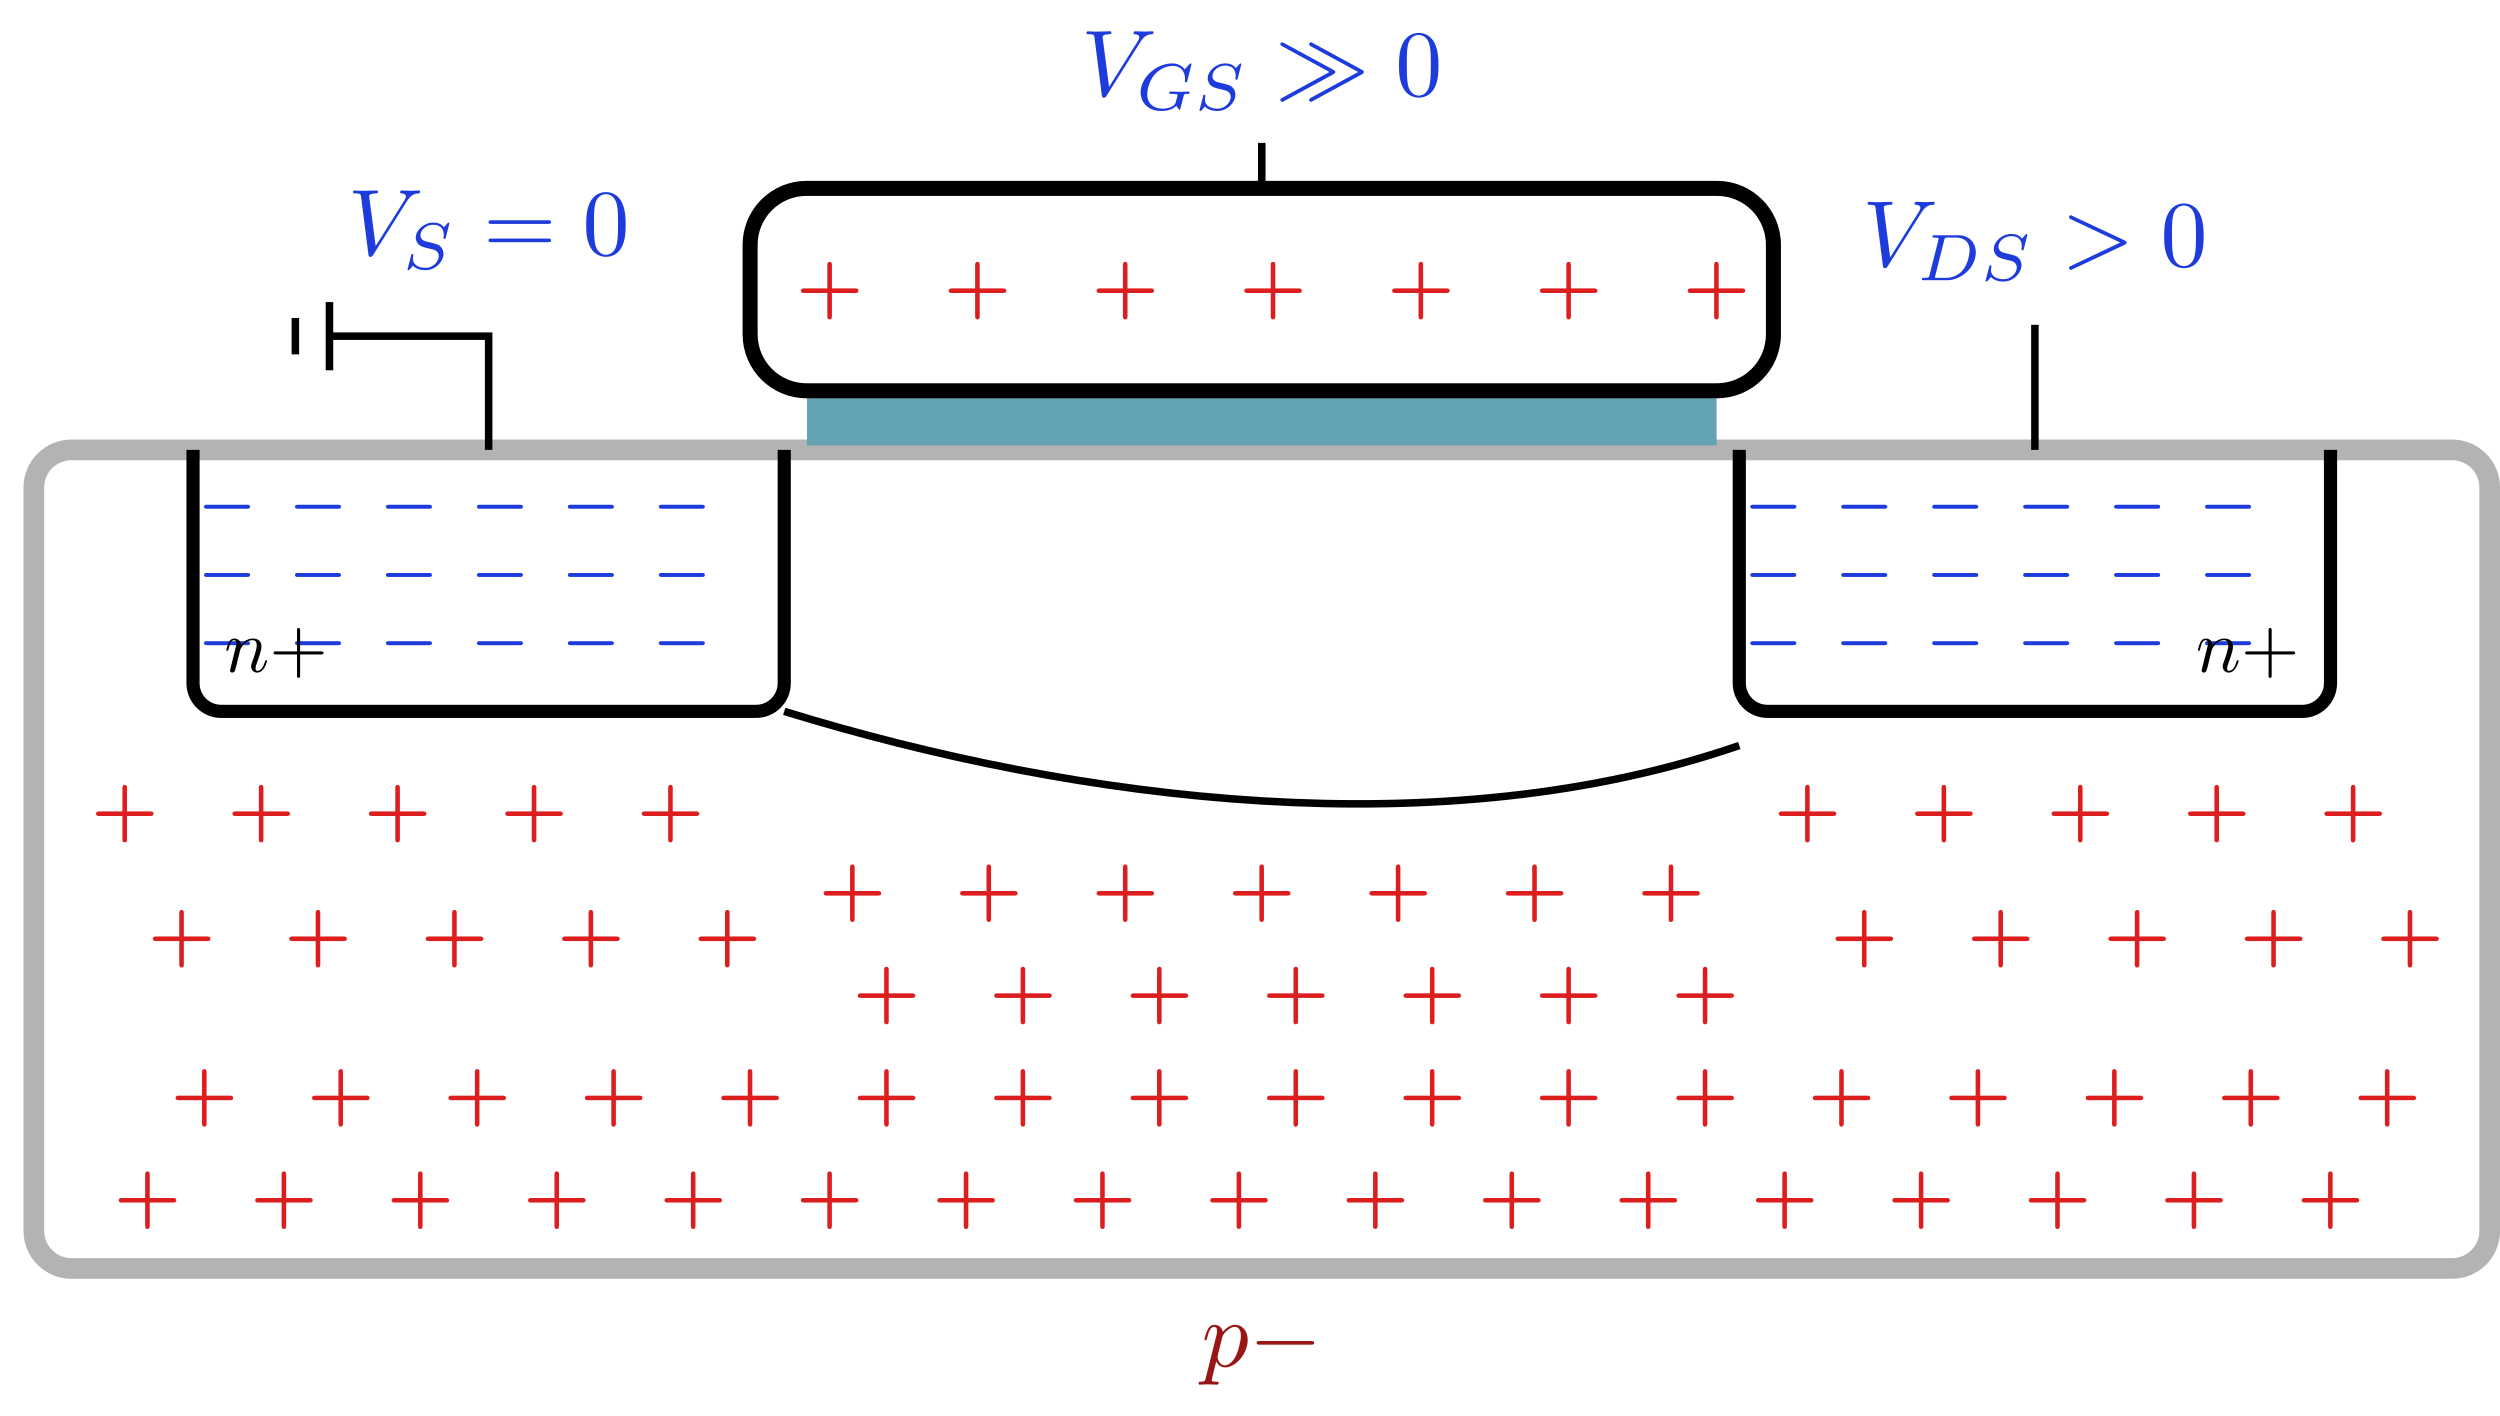
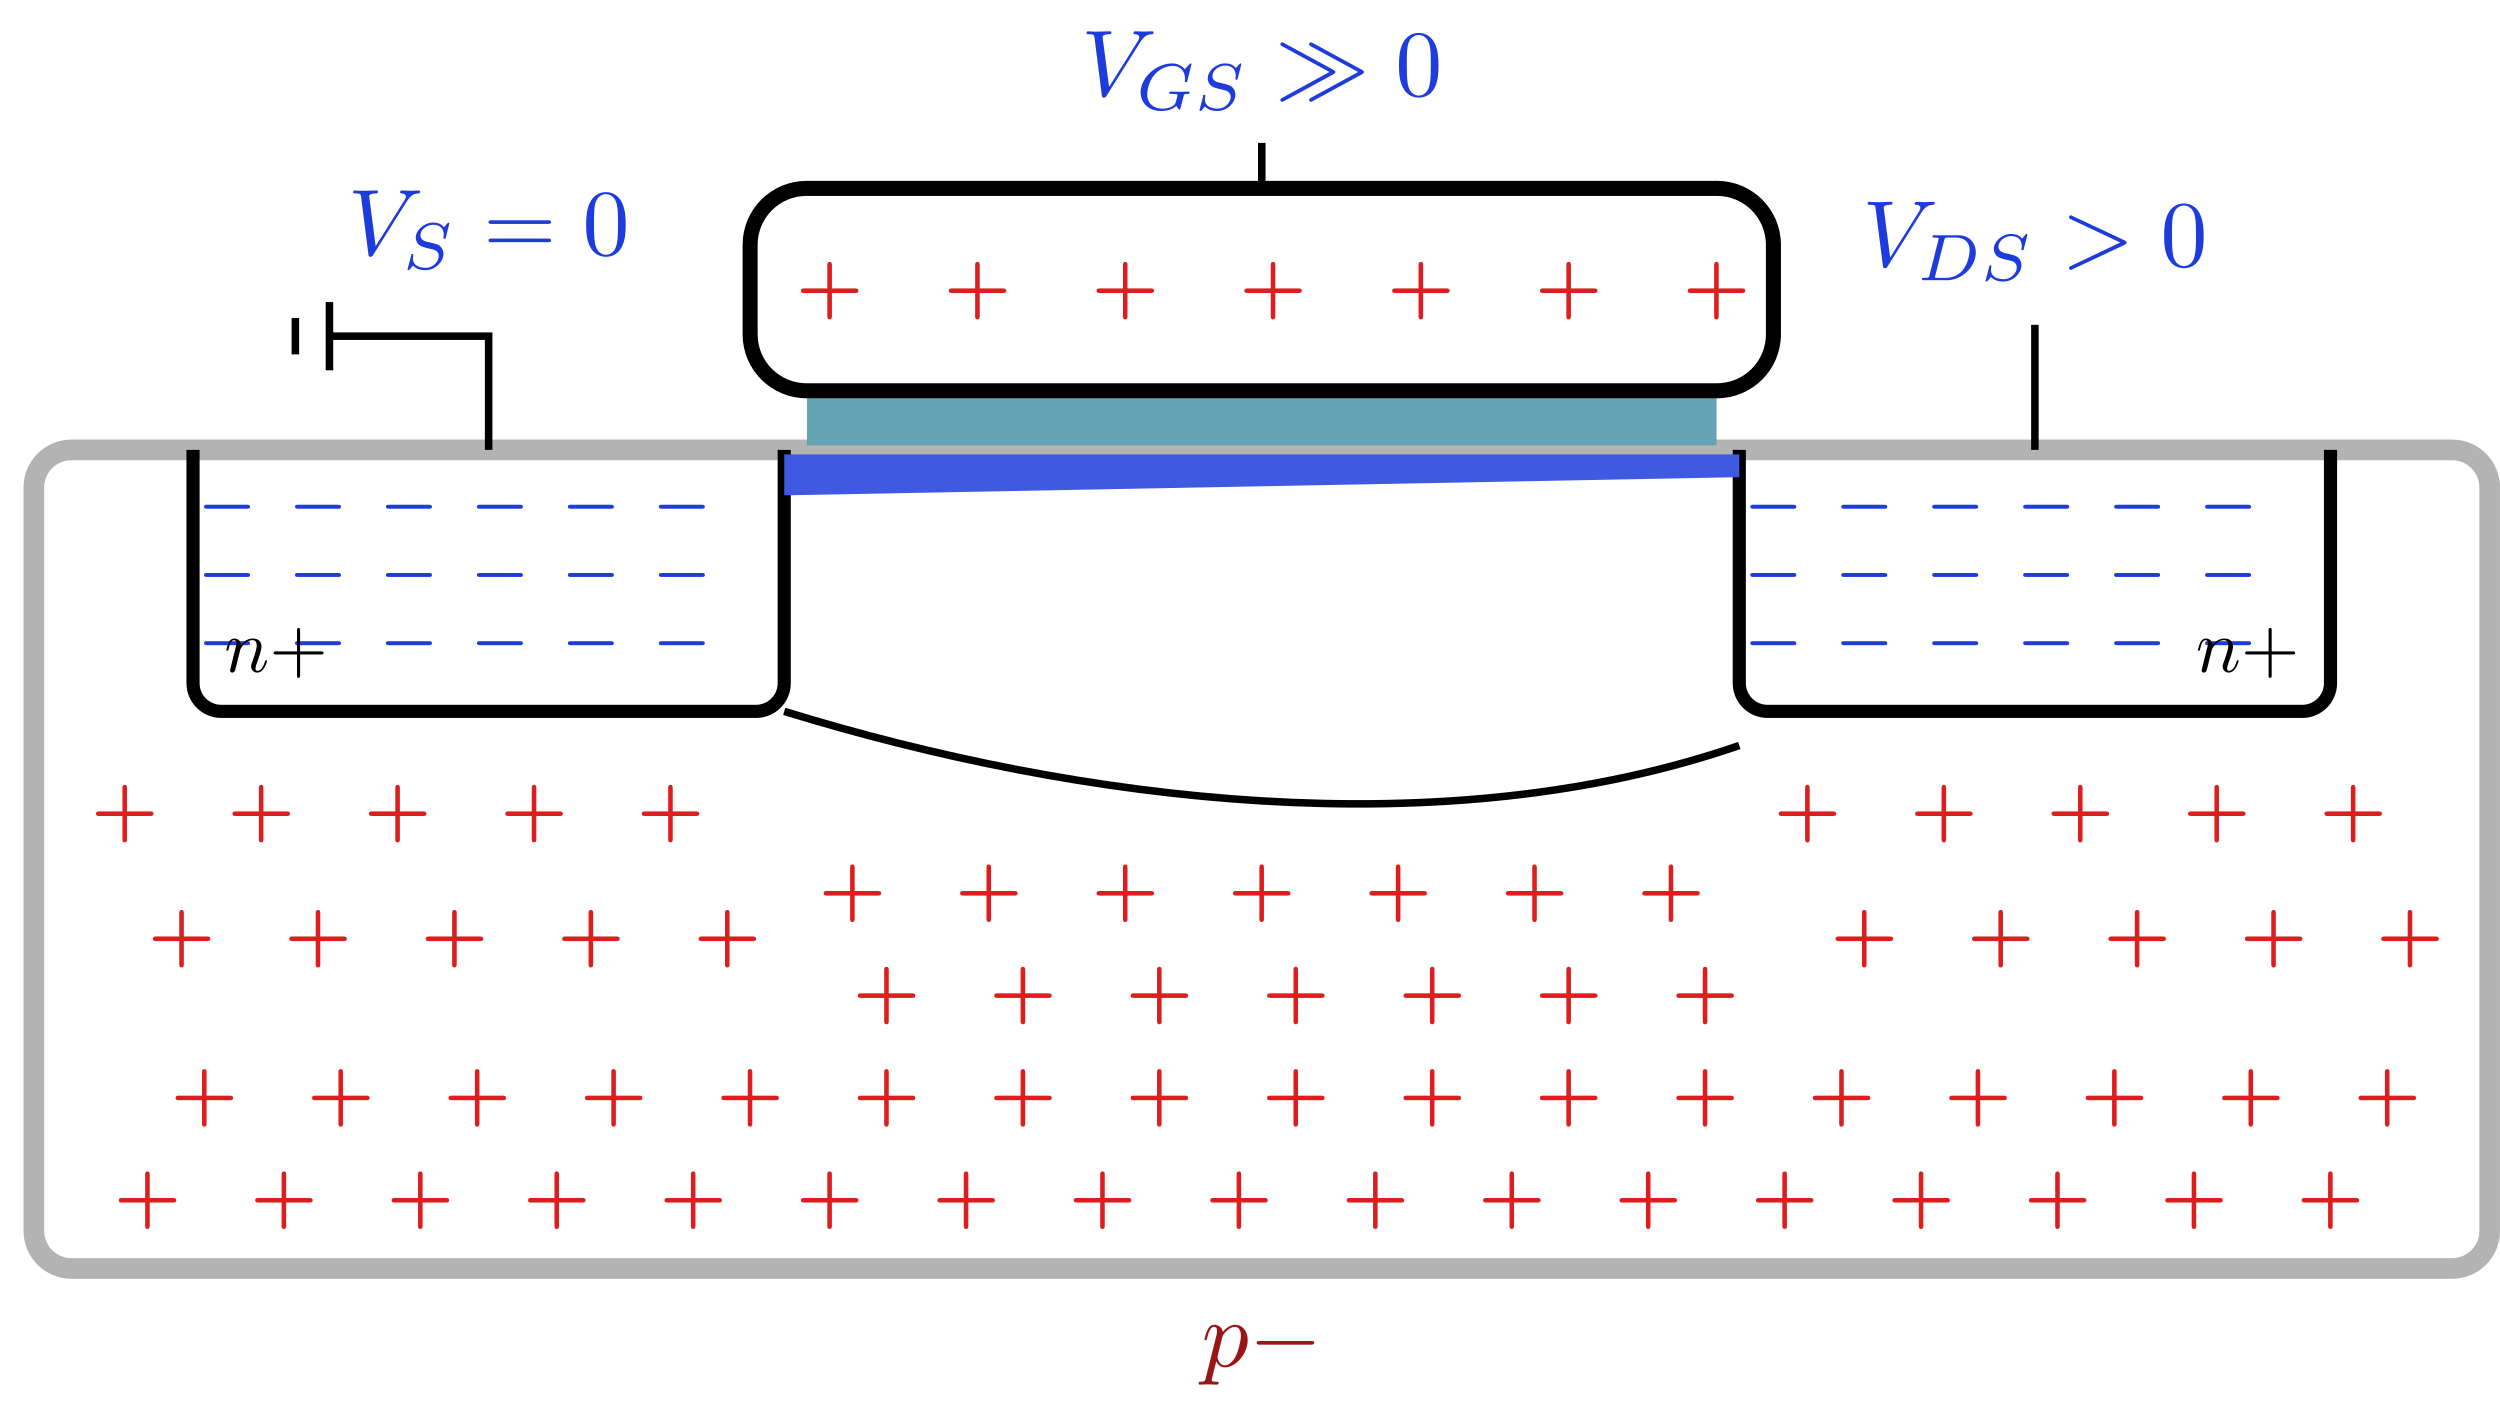
<svg xmlns="http://www.w3.org/2000/svg" xmlns:xlink="http://www.w3.org/1999/xlink" width="264.904pt" height="150.039pt" viewBox="0 0 264.904 150.039">
  <defs>
    <g>
      <g id="glyph-0-0">
        <path d="M 5.234 -1.531 C 5.344 -1.531 5.547 -1.531 5.547 -1.734 C 5.547 -1.953 5.359 -1.953 5.234 -1.953 L 0.984 -1.953 C 0.875 -1.953 0.672 -1.953 0.672 -1.75 C 0.672 -1.531 0.875 -1.531 0.984 -1.531 Z M 5.234 -1.531 " />
      </g>
      <g id="glyph-1-0">
        <path d="M 0.703 -0.469 C 0.672 -0.344 0.625 -0.172 0.625 -0.125 C 0.625 0.016 0.734 0.094 0.859 0.094 C 0.953 0.094 1.094 0.031 1.156 -0.141 C 1.156 -0.156 1.266 -0.531 1.312 -0.719 L 1.484 -1.438 C 1.531 -1.625 1.578 -1.797 1.625 -1.969 C 1.656 -2.109 1.719 -2.344 1.719 -2.375 C 1.844 -2.625 2.266 -3.344 3.016 -3.344 C 3.375 -3.344 3.453 -3.047 3.453 -2.781 C 3.453 -2.297 3.062 -1.281 2.938 -0.938 C 2.859 -0.75 2.859 -0.656 2.859 -0.562 C 2.859 -0.188 3.125 0.094 3.5 0.094 C 4.25 0.094 4.547 -1.078 4.547 -1.141 C 4.547 -1.219 4.484 -1.219 4.453 -1.219 C 4.375 -1.219 4.375 -1.188 4.328 -1.078 C 4.172 -0.531 3.906 -0.094 3.516 -0.094 C 3.391 -0.094 3.328 -0.172 3.328 -0.344 C 3.328 -0.547 3.406 -0.734 3.469 -0.922 C 3.625 -1.344 3.953 -2.219 3.953 -2.672 C 3.953 -3.203 3.625 -3.516 3.047 -3.516 C 2.328 -3.516 1.938 -3.016 1.797 -2.828 C 1.766 -3.281 1.438 -3.516 1.062 -3.516 C 0.703 -3.516 0.547 -3.219 0.469 -3.062 C 0.344 -2.797 0.234 -2.328 0.234 -2.297 C 0.234 -2.219 0.312 -2.219 0.328 -2.219 C 0.406 -2.219 0.422 -2.219 0.469 -2.406 C 0.594 -2.969 0.75 -3.344 1.047 -3.344 C 1.203 -3.344 1.297 -3.25 1.297 -2.984 C 1.297 -2.812 1.266 -2.719 1.156 -2.312 Z M 0.703 -0.469 " />
      </g>
      <g id="glyph-2-0">
        <path d="M 3.266 -1.828 L 5.484 -1.828 C 5.594 -1.828 5.75 -1.828 5.75 -1.984 C 5.75 -2.156 5.594 -2.156 5.484 -2.156 L 3.266 -2.156 L 3.266 -4.375 C 3.266 -4.5 3.266 -4.641 3.094 -4.641 C 2.938 -4.641 2.938 -4.5 2.938 -4.375 L 2.938 -2.156 L 0.703 -2.156 C 0.594 -2.156 0.453 -2.156 0.453 -1.984 C 0.453 -1.828 0.594 -1.828 0.703 -1.828 L 2.938 -1.828 L 2.938 0.391 C 2.938 0.516 2.938 0.656 3.094 0.656 C 3.266 0.656 3.266 0.516 3.266 0.391 Z M 3.266 -1.828 " />
      </g>
      <g id="glyph-3-0">
        <path d="M 3.797 -1.75 L 6.266 -1.75 C 6.359 -1.75 6.609 -1.75 6.609 -1.984 C 6.609 -2.234 6.375 -2.234 6.266 -2.234 L 3.797 -2.234 L 3.797 -4.703 C 3.797 -4.812 3.797 -5.047 3.562 -5.047 C 3.312 -5.047 3.312 -4.812 3.312 -4.703 L 3.312 -2.234 L 0.859 -2.234 C 0.734 -2.234 0.516 -2.234 0.516 -1.984 C 0.516 -1.75 0.75 -1.75 0.859 -1.75 L 3.312 -1.75 L 3.312 0.719 C 3.312 0.812 3.312 1.047 3.547 1.047 C 3.797 1.047 3.797 0.828 3.797 0.719 Z M 3.797 -1.75 " />
      </g>
      <g id="glyph-4-0">
        <path d="M 0.453 1.219 C 0.375 1.562 0.344 1.625 -0.094 1.625 C -0.203 1.625 -0.312 1.625 -0.312 1.812 C -0.312 1.891 -0.266 1.938 -0.188 1.938 C 0.078 1.938 0.375 1.906 0.641 1.906 C 0.984 1.906 1.312 1.938 1.641 1.938 C 1.688 1.938 1.812 1.938 1.812 1.734 C 1.812 1.625 1.719 1.625 1.578 1.625 C 1.078 1.625 1.078 1.562 1.078 1.469 C 1.078 1.344 1.5 -0.281 1.562 -0.531 C 1.688 -0.234 1.969 0.109 2.484 0.109 C 3.641 0.109 4.891 -1.344 4.891 -2.812 C 4.891 -3.75 4.312 -4.406 3.562 -4.406 C 3.062 -4.406 2.578 -4.047 2.25 -3.656 C 2.156 -4.203 1.719 -4.406 1.359 -4.406 C 0.891 -4.406 0.703 -4.016 0.625 -3.844 C 0.438 -3.5 0.312 -2.906 0.312 -2.875 C 0.312 -2.766 0.406 -2.766 0.422 -2.766 C 0.531 -2.766 0.531 -2.781 0.594 -3 C 0.766 -3.703 0.969 -4.188 1.328 -4.188 C 1.5 -4.188 1.641 -4.109 1.641 -3.734 C 1.641 -3.5 1.609 -3.391 1.562 -3.219 Z M 2.203 -3.109 C 2.266 -3.375 2.547 -3.656 2.719 -3.812 C 3.078 -4.109 3.359 -4.188 3.531 -4.188 C 3.922 -4.188 4.172 -3.844 4.172 -3.25 C 4.172 -2.656 3.844 -1.516 3.656 -1.141 C 3.312 -0.438 2.844 -0.109 2.469 -0.109 C 1.812 -0.109 1.688 -0.938 1.688 -1 C 1.688 -1.016 1.688 -1.031 1.719 -1.156 Z M 2.203 -3.109 " />
      </g>
      <g id="glyph-4-1">
        <path d="M 6.266 -5.672 C 6.75 -6.453 7.172 -6.484 7.531 -6.5 C 7.656 -6.516 7.672 -6.672 7.672 -6.688 C 7.672 -6.766 7.609 -6.812 7.531 -6.812 C 7.281 -6.812 6.984 -6.781 6.719 -6.781 C 6.391 -6.781 6.047 -6.812 5.734 -6.812 C 5.672 -6.812 5.547 -6.812 5.547 -6.625 C 5.547 -6.516 5.625 -6.5 5.703 -6.5 C 5.969 -6.484 6.156 -6.375 6.156 -6.172 C 6.156 -6.016 6.016 -5.797 6.016 -5.797 L 2.953 -0.922 L 2.266 -6.203 C 2.266 -6.375 2.5 -6.5 2.953 -6.5 C 3.094 -6.5 3.203 -6.5 3.203 -6.703 C 3.203 -6.781 3.125 -6.812 3.078 -6.812 C 2.672 -6.812 2.25 -6.781 1.828 -6.781 C 1.656 -6.781 1.469 -6.781 1.281 -6.781 C 1.109 -6.781 0.922 -6.812 0.75 -6.812 C 0.672 -6.812 0.562 -6.812 0.562 -6.625 C 0.562 -6.5 0.641 -6.5 0.812 -6.5 C 1.359 -6.5 1.375 -6.406 1.406 -6.156 L 2.188 -0.016 C 2.219 0.188 2.266 0.219 2.391 0.219 C 2.547 0.219 2.594 0.172 2.672 0.047 Z M 6.266 -5.672 " />
      </g>
      <g id="glyph-4-2">
        <path d="M 6.734 -2.266 C 6.844 -2.328 6.922 -2.375 6.922 -2.5 C 6.922 -2.609 6.844 -2.656 6.734 -2.719 L 1.203 -5.312 C 1.078 -5.391 1.062 -5.391 1.031 -5.391 C 0.922 -5.391 0.828 -5.297 0.828 -5.188 C 0.828 -5.094 0.875 -5.031 1.016 -4.969 L 6.25 -2.5 L 1.016 -0.016 C 0.875 0.047 0.828 0.109 0.828 0.203 C 0.828 0.312 0.922 0.406 1.031 0.406 C 1.062 0.406 1.078 0.406 1.203 0.328 Z M 6.734 -2.266 " />
      </g>
      <g id="glyph-5-0">
        <path d="M 6.562 -2.297 C 6.734 -2.297 6.922 -2.297 6.922 -2.5 C 6.922 -2.688 6.734 -2.688 6.562 -2.688 L 1.172 -2.688 C 1 -2.688 0.828 -2.688 0.828 -2.5 C 0.828 -2.297 1 -2.297 1.172 -2.297 Z M 6.562 -2.297 " />
      </g>
      <g id="glyph-5-1">
        <path d="M 6.188 -2.266 C 6.297 -2.344 6.375 -2.375 6.375 -2.5 C 6.375 -2.609 6.297 -2.641 6.188 -2.719 L 0.922 -5.578 C 0.891 -5.609 0.812 -5.641 0.75 -5.641 C 0.656 -5.641 0.547 -5.578 0.547 -5.438 C 0.547 -5.328 0.625 -5.297 0.75 -5.219 L 5.75 -2.5 L 0.75 0.234 C 0.625 0.312 0.547 0.344 0.547 0.453 C 0.547 0.656 0.734 0.656 0.812 0.656 Z M 9.219 -2.266 C 9.344 -2.344 9.406 -2.375 9.406 -2.5 C 9.406 -2.609 9.344 -2.641 9.219 -2.719 L 3.969 -5.578 C 3.922 -5.609 3.859 -5.641 3.781 -5.641 C 3.703 -5.641 3.594 -5.578 3.594 -5.438 C 3.594 -5.328 3.672 -5.297 3.781 -5.219 L 8.797 -2.5 L 3.781 0.234 C 3.672 0.312 3.594 0.344 3.594 0.453 C 3.594 0.656 3.781 0.656 3.844 0.656 Z M 9.219 -2.266 " />
      </g>
      <g id="glyph-6-0">
        <path d="M 4.953 -4.812 C 4.953 -4.844 4.922 -4.906 4.859 -4.906 C 4.812 -4.906 4.812 -4.891 4.719 -4.797 L 4.375 -4.406 C 4.109 -4.781 3.672 -4.906 3.25 -4.906 C 2.266 -4.906 1.391 -4.109 1.391 -3.297 C 1.391 -3.203 1.422 -2.922 1.625 -2.656 C 1.859 -2.391 2.125 -2.328 2.594 -2.203 C 2.734 -2.172 3.078 -2.094 3.188 -2.062 C 3.406 -2.016 3.828 -1.859 3.828 -1.344 C 3.828 -0.781 3.234 -0.109 2.453 -0.109 C 1.828 -0.109 1.094 -0.328 1.094 -1.094 C 1.094 -1.172 1.109 -1.328 1.141 -1.453 C 1.141 -1.484 1.141 -1.484 1.141 -1.484 C 1.141 -1.578 1.062 -1.578 1.031 -1.578 C 0.938 -1.578 0.922 -1.562 0.906 -1.438 L 0.547 -0.047 C 0.531 -0.016 0.516 0.016 0.516 0.062 C 0.516 0.094 0.547 0.141 0.625 0.141 C 0.656 0.141 0.672 0.125 0.766 0.047 C 0.844 -0.047 1.016 -0.266 1.094 -0.344 C 1.469 0.062 2 0.141 2.422 0.141 C 3.484 0.141 4.328 -0.766 4.328 -1.594 C 4.328 -1.891 4.203 -2.172 4.047 -2.328 C 3.812 -2.578 3.703 -2.609 2.797 -2.828 C 2.656 -2.859 2.422 -2.906 2.359 -2.938 C 2.188 -3 1.891 -3.172 1.891 -3.562 C 1.891 -4.125 2.516 -4.672 3.234 -4.672 C 4 -4.672 4.359 -4.25 4.359 -3.594 C 4.359 -3.5 4.328 -3.344 4.328 -3.281 C 4.328 -3.172 4.406 -3.172 4.453 -3.172 C 4.547 -3.172 4.562 -3.219 4.578 -3.328 Z M 4.953 -4.812 " />
      </g>
      <g id="glyph-6-1">
        <path d="M 1.312 -0.547 C 1.266 -0.312 1.25 -0.25 0.703 -0.25 C 0.578 -0.25 0.5 -0.25 0.5 -0.094 C 0.5 0 0.578 0 0.703 0 L 3.188 0 C 4.734 0 6.219 -1.422 6.219 -2.938 C 6.219 -3.953 5.516 -4.766 4.391 -4.766 L 1.844 -4.766 C 1.703 -4.766 1.625 -4.766 1.625 -4.609 C 1.625 -4.516 1.703 -4.516 1.859 -4.516 C 1.969 -4.516 2 -4.516 2.125 -4.5 C 2.266 -4.484 2.266 -4.469 2.266 -4.391 C 2.266 -4.391 2.266 -4.344 2.25 -4.25 Z M 2.875 -4.266 C 2.938 -4.484 2.938 -4.516 3.234 -4.516 L 4.125 -4.516 C 4.906 -4.516 5.562 -4.125 5.562 -3.172 C 5.562 -3.016 5.484 -1.812 4.797 -1.016 C 4.516 -0.703 3.922 -0.25 3.062 -0.25 L 2.125 -0.25 C 1.906 -0.25 1.891 -0.266 1.891 -0.328 C 1.891 -0.328 1.891 -0.359 1.922 -0.469 Z M 2.875 -4.266 " />
      </g>
      <g id="glyph-6-2">
        <path d="M 5.875 -4.812 C 5.875 -4.844 5.859 -4.906 5.781 -4.906 C 5.734 -4.906 5.719 -4.891 5.656 -4.812 L 5.156 -4.281 C 5.094 -4.359 4.703 -4.906 3.844 -4.906 C 2.141 -4.906 0.484 -3.406 0.484 -1.828 C 0.484 -0.75 1.312 0.141 2.641 0.141 C 3.266 0.141 3.906 -0.016 4.266 -0.406 C 4.344 -0.266 4.531 0 4.609 0 C 4.672 0 4.688 -0.031 4.719 -0.188 L 4.859 -0.719 C 4.891 -0.844 4.984 -1.266 5.016 -1.344 C 5.094 -1.656 5.094 -1.672 5.516 -1.672 C 5.562 -1.672 5.672 -1.672 5.672 -1.812 C 5.672 -1.891 5.609 -1.922 5.562 -1.922 C 5.328 -1.922 5.031 -1.891 4.797 -1.891 C 4.625 -1.891 4.391 -1.891 4.219 -1.906 C 4.047 -1.906 3.844 -1.922 3.672 -1.922 C 3.609 -1.922 3.516 -1.922 3.516 -1.766 C 3.516 -1.672 3.594 -1.672 3.766 -1.672 C 3.891 -1.672 4.031 -1.672 4.172 -1.656 C 4.391 -1.641 4.391 -1.609 4.391 -1.531 C 4.391 -1.5 4.391 -1.484 4.344 -1.297 C 4.297 -1.109 4.219 -0.797 4.188 -0.719 C 4 -0.297 3.344 -0.109 2.797 -0.109 C 2.109 -0.109 1.188 -0.453 1.188 -1.625 C 1.188 -2.375 1.547 -3.297 2.062 -3.828 C 2.781 -4.531 3.516 -4.641 3.906 -4.641 C 4.719 -4.641 5.188 -4.062 5.188 -3.281 C 5.188 -3.094 5.172 -3.031 5.172 -3 C 5.172 -2.906 5.266 -2.906 5.297 -2.906 C 5.406 -2.906 5.406 -2.922 5.438 -3.062 Z M 5.875 -4.812 " />
      </g>
      <g id="glyph-7-0">
        <path d="M 6.844 -3.266 C 7 -3.266 7.188 -3.266 7.188 -3.453 C 7.188 -3.656 7 -3.656 6.859 -3.656 L 0.891 -3.656 C 0.75 -3.656 0.562 -3.656 0.562 -3.453 C 0.562 -3.266 0.75 -3.266 0.891 -3.266 Z M 6.859 -1.328 C 7 -1.328 7.188 -1.328 7.188 -1.531 C 7.188 -1.719 7 -1.719 6.844 -1.719 L 0.891 -1.719 C 0.75 -1.719 0.562 -1.719 0.562 -1.531 C 0.562 -1.328 0.75 -1.328 0.891 -1.328 Z M 6.859 -1.328 " />
      </g>
      <g id="glyph-7-1">
        <path d="M 4.578 -3.188 C 4.578 -3.984 4.531 -4.781 4.188 -5.516 C 3.734 -6.484 2.906 -6.641 2.5 -6.641 C 1.891 -6.641 1.172 -6.375 0.75 -5.453 C 0.438 -4.766 0.391 -3.984 0.391 -3.188 C 0.391 -2.438 0.422 -1.547 0.844 -0.781 C 1.266 0.016 2 0.219 2.484 0.219 C 3.016 0.219 3.781 0.016 4.219 -0.938 C 4.531 -1.625 4.578 -2.406 4.578 -3.188 Z M 2.484 0 C 2.094 0 1.5 -0.25 1.328 -1.203 C 1.219 -1.797 1.219 -2.719 1.219 -3.312 C 1.219 -3.953 1.219 -4.609 1.297 -5.141 C 1.484 -6.328 2.234 -6.422 2.484 -6.422 C 2.812 -6.422 3.469 -6.234 3.656 -5.25 C 3.766 -4.688 3.766 -3.938 3.766 -3.312 C 3.766 -2.562 3.766 -1.891 3.656 -1.25 C 3.5 -0.297 2.938 0 2.484 0 Z M 2.484 0 " />
      </g>
    </g>
    <clipPath id="clip-0">
      <path clip-rule="nonzero" d="M 0 16 L 264.902 16 L 264.902 150.039 L 0 150.039 Z M 0 16 " />
    </clipPath>
    <clipPath id="clip-1">
      <path clip-rule="nonzero" d="M 164 27 L 264.902 27 L 264.902 96 L 164 96 Z M 164 27 " />
    </clipPath>
  </defs>
  <g clip-path="url(#clip-0)">
    <path fill="none" stroke-width="2.192" stroke-linecap="butt" stroke-linejoin="miter" stroke="rgb(70%, 70%, 70%)" stroke-opacity="1" stroke-miterlimit="10" d="M -5.654 -0.002 L 246.604 -0.002 C 248.803 -0.002 250.589 -1.783 250.589 -3.986 L 250.589 -82.756 C 250.589 -84.959 248.803 -86.74 246.604 -86.74 L -5.654 -86.74 C -7.853 -86.74 -9.638 -84.959 -9.638 -82.756 L -9.638 -3.986 C -9.638 -1.783 -7.853 -0.002 -5.654 -0.002 Z M -5.654 -0.002 " transform="matrix(1, 0, 0, -1, 13.224, 47.67)" />
  </g>
  <path fill="none" stroke-width="1.395" stroke-linecap="butt" stroke-linejoin="miter" stroke="rgb(0%, 0%, 0%)" stroke-opacity="1" stroke-miterlimit="10" d="M 7.229 -0.002 L 7.229 -24.721 C 7.229 -26.369 8.565 -27.709 10.217 -27.709 L 66.885 -27.709 C 68.538 -27.709 69.874 -26.369 69.874 -24.721 L 69.874 -0.002 " transform="matrix(1, 0, 0, -1, 13.224, 47.67)" />
  <g clip-path="url(#clip-1)">
    <path fill="none" stroke-width="1.395" stroke-linecap="butt" stroke-linejoin="miter" stroke="rgb(0%, 0%, 0%)" stroke-opacity="1" stroke-miterlimit="10" d="M 171.073 -0.002 L 171.073 -24.721 C 171.073 -26.369 172.413 -27.709 174.065 -27.709 L 230.733 -27.709 C 232.381 -27.709 233.721 -26.369 233.721 -24.721 L 233.721 -0.002 " transform="matrix(1, 0, 0, -1, 13.224, 47.67)" />
  </g>
  <g fill="rgb(11.765%, 23.528%, 86.275%)" fill-opacity="1">
    <use xlink:href="#glyph-0-0" x="20.948" y="55.437" />
  </g>
  <g fill="rgb(11.765%, 23.528%, 86.275%)" fill-opacity="1">
    <use xlink:href="#glyph-0-0" x="30.586" y="55.437" />
  </g>
  <g fill="rgb(11.765%, 23.528%, 86.275%)" fill-opacity="1">
    <use xlink:href="#glyph-0-0" x="40.224" y="55.437" />
  </g>
  <g fill="rgb(11.765%, 23.528%, 86.275%)" fill-opacity="1">
    <use xlink:href="#glyph-0-0" x="49.862" y="55.437" />
  </g>
  <g fill="rgb(11.765%, 23.528%, 86.275%)" fill-opacity="1">
    <use xlink:href="#glyph-0-0" x="59.5" y="55.437" />
  </g>
  <g fill="rgb(11.765%, 23.528%, 86.275%)" fill-opacity="1">
    <use xlink:href="#glyph-0-0" x="69.138" y="55.437" />
  </g>
  <g fill="rgb(11.765%, 23.528%, 86.275%)" fill-opacity="1">
    <use xlink:href="#glyph-0-0" x="20.948" y="62.666" />
  </g>
  <g fill="rgb(11.765%, 23.528%, 86.275%)" fill-opacity="1">
    <use xlink:href="#glyph-0-0" x="30.586" y="62.666" />
  </g>
  <g fill="rgb(11.765%, 23.528%, 86.275%)" fill-opacity="1">
    <use xlink:href="#glyph-0-0" x="40.224" y="62.666" />
  </g>
  <g fill="rgb(11.765%, 23.528%, 86.275%)" fill-opacity="1">
    <use xlink:href="#glyph-0-0" x="49.862" y="62.666" />
  </g>
  <g fill="rgb(11.765%, 23.528%, 86.275%)" fill-opacity="1">
    <use xlink:href="#glyph-0-0" x="59.5" y="62.666" />
  </g>
  <g fill="rgb(11.765%, 23.528%, 86.275%)" fill-opacity="1">
    <use xlink:href="#glyph-0-0" x="69.138" y="62.666" />
  </g>
  <g fill="rgb(11.765%, 23.528%, 86.275%)" fill-opacity="1">
    <use xlink:href="#glyph-0-0" x="20.948" y="69.894" />
  </g>
  <g fill="rgb(11.765%, 23.528%, 86.275%)" fill-opacity="1">
    <use xlink:href="#glyph-0-0" x="30.586" y="69.894" />
  </g>
  <g fill="rgb(11.765%, 23.528%, 86.275%)" fill-opacity="1">
    <use xlink:href="#glyph-0-0" x="40.224" y="69.894" />
  </g>
  <g fill="rgb(11.765%, 23.528%, 86.275%)" fill-opacity="1">
    <use xlink:href="#glyph-0-0" x="49.862" y="69.894" />
  </g>
  <g fill="rgb(11.765%, 23.528%, 86.275%)" fill-opacity="1">
    <use xlink:href="#glyph-0-0" x="59.5" y="69.894" />
  </g>
  <g fill="rgb(11.765%, 23.528%, 86.275%)" fill-opacity="1">
    <use xlink:href="#glyph-0-0" x="69.138" y="69.894" />
  </g>
  <g fill="rgb(11.765%, 23.528%, 86.275%)" fill-opacity="1">
    <use xlink:href="#glyph-0-0" x="184.791" y="55.437" />
  </g>
  <g fill="rgb(11.765%, 23.528%, 86.275%)" fill-opacity="1">
    <use xlink:href="#glyph-0-0" x="194.43" y="55.437" />
  </g>
  <g fill="rgb(11.765%, 23.528%, 86.275%)" fill-opacity="1">
    <use xlink:href="#glyph-0-0" x="204.068" y="55.437" />
  </g>
  <g fill="rgb(11.765%, 23.528%, 86.275%)" fill-opacity="1">
    <use xlink:href="#glyph-0-0" x="213.706" y="55.437" />
  </g>
  <g fill="rgb(11.765%, 23.528%, 86.275%)" fill-opacity="1">
    <use xlink:href="#glyph-0-0" x="223.344" y="55.437" />
  </g>
  <g fill="rgb(11.765%, 23.528%, 86.275%)" fill-opacity="1">
    <use xlink:href="#glyph-0-0" x="232.982" y="55.437" />
  </g>
  <g fill="rgb(11.765%, 23.528%, 86.275%)" fill-opacity="1">
    <use xlink:href="#glyph-0-0" x="184.792" y="62.666" />
  </g>
  <g fill="rgb(11.765%, 23.528%, 86.275%)" fill-opacity="1">
    <use xlink:href="#glyph-0-0" x="194.43" y="62.666" />
  </g>
  <g fill="rgb(11.765%, 23.528%, 86.275%)" fill-opacity="1">
    <use xlink:href="#glyph-0-0" x="204.068" y="62.666" />
  </g>
  <g fill="rgb(11.765%, 23.528%, 86.275%)" fill-opacity="1">
    <use xlink:href="#glyph-0-0" x="213.706" y="62.666" />
  </g>
  <g fill="rgb(11.765%, 23.528%, 86.275%)" fill-opacity="1">
    <use xlink:href="#glyph-0-0" x="223.344" y="62.666" />
  </g>
  <g fill="rgb(11.765%, 23.528%, 86.275%)" fill-opacity="1">
    <use xlink:href="#glyph-0-0" x="232.982" y="62.666" />
  </g>
  <g fill="rgb(11.765%, 23.528%, 86.275%)" fill-opacity="1">
    <use xlink:href="#glyph-0-0" x="184.792" y="69.894" />
  </g>
  <g fill="rgb(11.765%, 23.528%, 86.275%)" fill-opacity="1">
    <use xlink:href="#glyph-0-0" x="194.43" y="69.894" />
  </g>
  <g fill="rgb(11.765%, 23.528%, 86.275%)" fill-opacity="1">
    <use xlink:href="#glyph-0-0" x="204.068" y="69.894" />
  </g>
  <g fill="rgb(11.765%, 23.528%, 86.275%)" fill-opacity="1">
    <use xlink:href="#glyph-0-0" x="213.706" y="69.894" />
  </g>
  <g fill="rgb(11.765%, 23.528%, 86.275%)" fill-opacity="1">
    <use xlink:href="#glyph-0-0" x="223.344" y="69.894" />
  </g>
  <g fill="rgb(11.765%, 23.528%, 86.275%)" fill-opacity="1">
    <use xlink:href="#glyph-0-0" x="232.982" y="69.894" />
  </g>
  <g fill="rgb(0%, 0%, 0%)" fill-opacity="1">
    <use xlink:href="#glyph-1-0" x="23.75" y="71.176" />
  </g>
  <g fill="rgb(0%, 0%, 0%)" fill-opacity="1">
    <use xlink:href="#glyph-2-0" x="28.534" y="71.176" />
  </g>
  <g fill="rgb(0%, 0%, 0%)" fill-opacity="1">
    <use xlink:href="#glyph-1-0" x="232.661" y="71.176" />
  </g>
  <g fill="rgb(0%, 0%, 0%)" fill-opacity="1">
    <use xlink:href="#glyph-2-0" x="237.445" y="71.176" />
  </g>
  <g fill="rgb(86.275%, 11.765%, 11.765%)" fill-opacity="1">
    <use xlink:href="#glyph-3-0" x="12.069" y="129.175" />
  </g>
  <g fill="rgb(86.275%, 11.765%, 11.765%)" fill-opacity="1">
    <use xlink:href="#glyph-3-0" x="26.526" y="129.175" />
  </g>
  <g fill="rgb(86.275%, 11.765%, 11.765%)" fill-opacity="1">
    <use xlink:href="#glyph-3-0" x="40.983" y="129.175" />
  </g>
  <g fill="rgb(86.275%, 11.765%, 11.765%)" fill-opacity="1">
    <use xlink:href="#glyph-3-0" x="55.439" y="129.175" />
  </g>
  <g fill="rgb(86.275%, 11.765%, 11.765%)" fill-opacity="1">
    <use xlink:href="#glyph-3-0" x="69.896" y="129.175" />
  </g>
  <g fill="rgb(86.275%, 11.765%, 11.765%)" fill-opacity="1">
    <use xlink:href="#glyph-3-0" x="84.352" y="129.175" />
  </g>
  <g fill="rgb(86.275%, 11.765%, 11.765%)" fill-opacity="1">
    <use xlink:href="#glyph-3-0" x="98.809" y="129.175" />
  </g>
  <g fill="rgb(86.275%, 11.765%, 11.765%)" fill-opacity="1">
    <use xlink:href="#glyph-3-0" x="113.265" y="129.175" />
  </g>
  <g fill="rgb(86.275%, 11.765%, 11.765%)" fill-opacity="1">
    <use xlink:href="#glyph-3-0" x="127.722" y="129.175" />
  </g>
  <g fill="rgb(86.275%, 11.765%, 11.765%)" fill-opacity="1">
    <use xlink:href="#glyph-3-0" x="142.179" y="129.175" />
  </g>
  <g fill="rgb(86.275%, 11.765%, 11.765%)" fill-opacity="1">
    <use xlink:href="#glyph-3-0" x="156.635" y="129.175" />
  </g>
  <g fill="rgb(86.275%, 11.765%, 11.765%)" fill-opacity="1">
    <use xlink:href="#glyph-3-0" x="171.092" y="129.175" />
  </g>
  <g fill="rgb(86.275%, 11.765%, 11.765%)" fill-opacity="1">
    <use xlink:href="#glyph-3-0" x="185.548" y="129.175" />
  </g>
  <g fill="rgb(86.275%, 11.765%, 11.765%)" fill-opacity="1">
    <use xlink:href="#glyph-3-0" x="200.005" y="129.175" />
  </g>
  <g fill="rgb(86.275%, 11.765%, 11.765%)" fill-opacity="1">
    <use xlink:href="#glyph-3-0" x="214.461" y="129.175" />
  </g>
  <g fill="rgb(86.275%, 11.765%, 11.765%)" fill-opacity="1">
    <use xlink:href="#glyph-3-0" x="228.918" y="129.175" />
  </g>
  <g fill="rgb(86.275%, 11.765%, 11.765%)" fill-opacity="1">
    <use xlink:href="#glyph-3-0" x="243.375" y="129.175" />
  </g>
  <g fill="rgb(86.275%, 11.765%, 11.765%)" fill-opacity="1">
    <use xlink:href="#glyph-3-0" x="18.093" y="118.332" />
  </g>
  <g fill="rgb(86.275%, 11.765%, 11.765%)" fill-opacity="1">
    <use xlink:href="#glyph-3-0" x="32.55" y="118.332" />
  </g>
  <g fill="rgb(86.275%, 11.765%, 11.765%)" fill-opacity="1">
    <use xlink:href="#glyph-3-0" x="47.006" y="118.332" />
  </g>
  <g fill="rgb(86.275%, 11.765%, 11.765%)" fill-opacity="1">
    <use xlink:href="#glyph-3-0" x="61.463" y="118.332" />
  </g>
  <g fill="rgb(86.275%, 11.765%, 11.765%)" fill-opacity="1">
    <use xlink:href="#glyph-3-0" x="75.919" y="118.332" />
  </g>
  <g fill="rgb(86.275%, 11.765%, 11.765%)" fill-opacity="1">
    <use xlink:href="#glyph-3-0" x="90.376" y="118.332" />
  </g>
  <g fill="rgb(86.275%, 11.765%, 11.765%)" fill-opacity="1">
    <use xlink:href="#glyph-3-0" x="104.833" y="118.332" />
  </g>
  <g fill="rgb(86.275%, 11.765%, 11.765%)" fill-opacity="1">
    <use xlink:href="#glyph-3-0" x="119.289" y="118.332" />
  </g>
  <g fill="rgb(86.275%, 11.765%, 11.765%)" fill-opacity="1">
    <use xlink:href="#glyph-3-0" x="133.746" y="118.332" />
  </g>
  <g fill="rgb(86.275%, 11.765%, 11.765%)" fill-opacity="1">
    <use xlink:href="#glyph-3-0" x="148.202" y="118.332" />
  </g>
  <g fill="rgb(86.275%, 11.765%, 11.765%)" fill-opacity="1">
    <use xlink:href="#glyph-3-0" x="162.659" y="118.332" />
  </g>
  <g fill="rgb(86.275%, 11.765%, 11.765%)" fill-opacity="1">
    <use xlink:href="#glyph-3-0" x="177.115" y="118.332" />
  </g>
  <g fill="rgb(86.275%, 11.765%, 11.765%)" fill-opacity="1">
    <use xlink:href="#glyph-3-0" x="191.572" y="118.332" />
  </g>
  <g fill="rgb(86.275%, 11.765%, 11.765%)" fill-opacity="1">
    <use xlink:href="#glyph-3-0" x="206.029" y="118.332" />
  </g>
  <g fill="rgb(86.275%, 11.765%, 11.765%)" fill-opacity="1">
    <use xlink:href="#glyph-3-0" x="220.485" y="118.332" />
  </g>
  <g fill="rgb(86.275%, 11.765%, 11.765%)" fill-opacity="1">
    <use xlink:href="#glyph-3-0" x="234.942" y="118.332" />
  </g>
  <g fill="rgb(86.275%, 11.765%, 11.765%)" fill-opacity="1">
    <use xlink:href="#glyph-3-0" x="249.398" y="118.332" />
  </g>
  <g fill="rgb(60.393%, 8.237%, 8.237%)" fill-opacity="1">
    <use xlink:href="#glyph-4-0" x="127.317" y="144.781" />
  </g>
  <g fill="rgb(60.393%, 8.237%, 8.237%)" fill-opacity="1">
    <use xlink:href="#glyph-5-0" x="132.329" y="144.781" />
  </g>
  <path fill-rule="nonzero" fill="rgb(38.823%, 63.921%, 70.197%)" fill-opacity="1" d="M 85.508 47.188 L 85.508 41.887 L 181.891 41.887 L 181.891 47.188 Z M 85.508 47.188 " />
  <path fill="none" stroke-width="1.594" stroke-linecap="butt" stroke-linejoin="miter" stroke="rgb(0%, 0%, 0%)" stroke-opacity="1" stroke-miterlimit="10" d="M 66.26 12.24 L 66.26 21.733 C 66.26 25.033 68.936 27.709 72.237 27.709 L 168.71 27.709 C 172.01 27.709 174.69 25.033 174.69 21.733 L 174.69 12.24 C 174.69 8.94 172.01 6.264 168.71 6.264 L 72.237 6.264 C 68.936 6.264 66.26 8.94 66.26 12.24 Z M 66.26 12.24 " transform="matrix(1, 0, 0, -1, 13.224, 47.67)" />
+   <path fill-rule="nonzero" fill="rgb(25.002%, 34.998%, 88.335%)" fill-opacity="1" d="M 83.098 48.152 L 83.098 52.488 L 184.297 50.562 L 184.297 48.152 Z M 83.098 48.152 " />
  <g fill="rgb(86.275%, 11.765%, 11.765%)" fill-opacity="1">
    <use xlink:href="#glyph-3-0" x="9.66" y="88.214" />
  </g>
  <g fill="rgb(86.275%, 11.765%, 11.765%)" fill-opacity="1">
    <use xlink:href="#glyph-3-0" x="24.117" y="88.214" />
  </g>
  <g fill="rgb(86.275%, 11.765%, 11.765%)" fill-opacity="1">
    <use xlink:href="#glyph-3-0" x="38.574" y="88.214" />
  </g>
  <g fill="rgb(86.275%, 11.765%, 11.765%)" fill-opacity="1">
    <use xlink:href="#glyph-3-0" x="53.031" y="88.214" />
  </g>
  <g fill="rgb(86.275%, 11.765%, 11.765%)" fill-opacity="1">
    <use xlink:href="#glyph-3-0" x="67.488" y="88.214" />
  </g>
  <g fill="rgb(86.275%, 11.765%, 11.765%)" fill-opacity="1">
    <use xlink:href="#glyph-3-0" x="187.96" y="88.214" />
  </g>
  <g fill="rgb(86.275%, 11.765%, 11.765%)" fill-opacity="1">
    <use xlink:href="#glyph-3-0" x="202.417" y="88.214" />
  </g>
  <g fill="rgb(86.275%, 11.765%, 11.765%)" fill-opacity="1">
    <use xlink:href="#glyph-3-0" x="216.874" y="88.214" />
  </g>
  <g fill="rgb(86.275%, 11.765%, 11.765%)" fill-opacity="1">
    <use xlink:href="#glyph-3-0" x="231.33" y="88.214" />
  </g>
  <g fill="rgb(86.275%, 11.765%, 11.765%)" fill-opacity="1">
    <use xlink:href="#glyph-3-0" x="245.787" y="88.214" />
  </g>
  <g fill="rgb(86.275%, 11.765%, 11.765%)" fill-opacity="1">
    <use xlink:href="#glyph-3-0" x="15.683" y="101.466" />
  </g>
  <g fill="rgb(86.275%, 11.765%, 11.765%)" fill-opacity="1">
    <use xlink:href="#glyph-3-0" x="30.14" y="101.466" />
  </g>
  <g fill="rgb(86.275%, 11.765%, 11.765%)" fill-opacity="1">
    <use xlink:href="#glyph-3-0" x="44.597" y="101.466" />
  </g>
  <g fill="rgb(86.275%, 11.765%, 11.765%)" fill-opacity="1">
    <use xlink:href="#glyph-3-0" x="59.054" y="101.466" />
  </g>
  <g fill="rgb(86.275%, 11.765%, 11.765%)" fill-opacity="1">
    <use xlink:href="#glyph-3-0" x="73.511" y="101.466" />
  </g>
  <g fill="rgb(86.275%, 11.765%, 11.765%)" fill-opacity="1">
    <use xlink:href="#glyph-3-0" x="193.984" y="101.466" />
  </g>
  <g fill="rgb(86.275%, 11.765%, 11.765%)" fill-opacity="1">
    <use xlink:href="#glyph-3-0" x="208.441" y="101.466" />
  </g>
  <g fill="rgb(86.275%, 11.765%, 11.765%)" fill-opacity="1">
    <use xlink:href="#glyph-3-0" x="222.897" y="101.466" />
  </g>
  <g fill="rgb(86.275%, 11.765%, 11.765%)" fill-opacity="1">
    <use xlink:href="#glyph-3-0" x="237.354" y="101.466" />
  </g>
  <g fill="rgb(86.275%, 11.765%, 11.765%)" fill-opacity="1">
    <use xlink:href="#glyph-3-0" x="251.81" y="101.466" />
  </g>
  <g fill="rgb(86.275%, 11.765%, 11.765%)" fill-opacity="1">
    <use xlink:href="#glyph-3-0" x="86.763" y="96.647" />
  </g>
  <g fill="rgb(86.275%, 11.765%, 11.765%)" fill-opacity="1">
    <use xlink:href="#glyph-3-0" x="101.219" y="96.647" />
  </g>
  <g fill="rgb(86.275%, 11.765%, 11.765%)" fill-opacity="1">
    <use xlink:href="#glyph-3-0" x="115.676" y="96.647" />
  </g>
  <g fill="rgb(86.275%, 11.765%, 11.765%)" fill-opacity="1">
    <use xlink:href="#glyph-3-0" x="130.133" y="96.647" />
  </g>
  <g fill="rgb(86.275%, 11.765%, 11.765%)" fill-opacity="1">
    <use xlink:href="#glyph-3-0" x="144.59" y="96.647" />
  </g>
  <g fill="rgb(86.275%, 11.765%, 11.765%)" fill-opacity="1">
    <use xlink:href="#glyph-3-0" x="159.047" y="96.647" />
  </g>
  <g fill="rgb(86.275%, 11.765%, 11.765%)" fill-opacity="1">
    <use xlink:href="#glyph-3-0" x="173.504" y="96.647" />
  </g>
  <g fill="rgb(86.275%, 11.765%, 11.765%)" fill-opacity="1">
    <use xlink:href="#glyph-3-0" x="90.376" y="107.49" />
  </g>
  <g fill="rgb(86.275%, 11.765%, 11.765%)" fill-opacity="1">
    <use xlink:href="#glyph-3-0" x="104.833" y="107.49" />
  </g>
  <g fill="rgb(86.275%, 11.765%, 11.765%)" fill-opacity="1">
    <use xlink:href="#glyph-3-0" x="119.29" y="107.49" />
  </g>
  <g fill="rgb(86.275%, 11.765%, 11.765%)" fill-opacity="1">
    <use xlink:href="#glyph-3-0" x="133.747" y="107.49" />
  </g>
  <g fill="rgb(86.275%, 11.765%, 11.765%)" fill-opacity="1">
    <use xlink:href="#glyph-3-0" x="148.204" y="107.49" />
  </g>
  <g fill="rgb(86.275%, 11.765%, 11.765%)" fill-opacity="1">
    <use xlink:href="#glyph-3-0" x="162.661" y="107.49" />
  </g>
  <g fill="rgb(86.275%, 11.765%, 11.765%)" fill-opacity="1">
    <use xlink:href="#glyph-3-0" x="177.118" y="107.49" />
  </g>
  <path fill="none" stroke-width="0.797" stroke-linecap="butt" stroke-linejoin="miter" stroke="rgb(0%, 0%, 0%)" stroke-opacity="1" stroke-miterlimit="10" d="M 69.874 -27.709 C 101.198 -37.346 139.753 -42.166 171.073 -31.322 " transform="matrix(1, 0, 0, -1, 13.224, 47.67)" />
  <g fill="rgb(86.275%, 11.765%, 11.765%)" fill-opacity="1">
    <use xlink:href="#glyph-3-0" x="84.353" y="32.796" />
  </g>
  <g fill="rgb(86.275%, 11.765%, 11.765%)" fill-opacity="1">
    <use xlink:href="#glyph-3-0" x="100.015" y="32.796" />
  </g>
  <g fill="rgb(86.275%, 11.765%, 11.765%)" fill-opacity="1">
    <use xlink:href="#glyph-3-0" x="115.676" y="32.796" />
  </g>
  <g fill="rgb(86.275%, 11.765%, 11.765%)" fill-opacity="1">
    <use xlink:href="#glyph-3-0" x="131.337" y="32.796" />
  </g>
  <g fill="rgb(86.275%, 11.765%, 11.765%)" fill-opacity="1">
    <use xlink:href="#glyph-3-0" x="146.999" y="32.796" />
  </g>
  <g fill="rgb(86.275%, 11.765%, 11.765%)" fill-opacity="1">
    <use xlink:href="#glyph-3-0" x="162.66" y="32.796" />
  </g>
  <g fill="rgb(86.275%, 11.765%, 11.765%)" fill-opacity="1">
    <use xlink:href="#glyph-3-0" x="178.321" y="32.796" />
  </g>
  <path fill="none" stroke-width="0.797" stroke-linecap="butt" stroke-linejoin="miter" stroke="rgb(0%, 0%, 0%)" stroke-opacity="1" stroke-miterlimit="10" d="M 38.553 -0.002 L 38.553 12.049 L 21.686 12.049 " transform="matrix(1, 0, 0, -1, 13.224, 47.67)" />
  <path fill="none" stroke-width="0.797" stroke-linecap="butt" stroke-linejoin="miter" stroke="rgb(0%, 0%, 0%)" stroke-opacity="1" stroke-miterlimit="10" d="M 21.686 8.432 L 21.686 15.662 " transform="matrix(1, 0, 0, -1, 13.224, 47.67)" />
  <path fill="none" stroke-width="0.797" stroke-linecap="butt" stroke-linejoin="miter" stroke="rgb(0%, 0%, 0%)" stroke-opacity="1" stroke-miterlimit="10" d="M 18.073 10.119 L 18.073 13.975 " transform="matrix(1, 0, 0, -1, 13.224, 47.67)" />
  <g fill="rgb(11.765%, 23.528%, 86.275%)" fill-opacity="1">
    <use xlink:href="#glyph-4-1" x="36.852" y="26.995" />
  </g>
  <g fill="rgb(11.765%, 23.528%, 86.275%)" fill-opacity="1">
    <use xlink:href="#glyph-6-0" x="42.663" y="28.489" />
  </g>
  <g fill="rgb(11.765%, 23.528%, 86.275%)" fill-opacity="1">
    <use xlink:href="#glyph-7-0" x="51.202" y="26.995" />
  </g>
  <g fill="rgb(11.765%, 23.528%, 86.275%)" fill-opacity="1">
    <use xlink:href="#glyph-7-1" x="61.721" y="26.995" />
  </g>
  <path fill="none" stroke-width="0.797" stroke-linecap="butt" stroke-linejoin="miter" stroke="rgb(0%, 0%, 0%)" stroke-opacity="1" stroke-miterlimit="10" d="M 202.397 -0.002 L 202.397 13.252 " transform="matrix(1, 0, 0, -1, 13.224, 47.67)" />
  <g fill="rgb(11.765%, 23.528%, 86.275%)" fill-opacity="1">
    <use xlink:href="#glyph-4-1" x="197.331" y="28.199" />
  </g>
  <g fill="rgb(11.765%, 23.528%, 86.275%)" fill-opacity="1">
    <use xlink:href="#glyph-6-1" x="203.142" y="29.693" />
  </g>
  <g fill="rgb(11.765%, 23.528%, 86.275%)" fill-opacity="1">
    <use xlink:href="#glyph-6-0" x="209.872" y="29.693" />
  </g>
  <g fill="rgb(11.765%, 23.528%, 86.275%)" fill-opacity="1">
    <use xlink:href="#glyph-4-2" x="218.41" y="28.199" />
  </g>
  <g fill="rgb(11.765%, 23.528%, 86.275%)" fill-opacity="1">
    <use xlink:href="#glyph-7-1" x="228.926" y="28.199" />
  </g>
  <g fill="rgb(11.765%, 23.528%, 86.275%)" fill-opacity="1">
    <use xlink:href="#glyph-4-1" x="114.565" y="10.128" />
  </g>
  <g fill="rgb(11.765%, 23.528%, 86.275%)" fill-opacity="1">
    <use xlink:href="#glyph-6-2" x="120.377" y="11.622" />
    <use xlink:href="#glyph-6-0" x="126.579" y="11.622" />
  </g>
  <g fill="rgb(11.765%, 23.528%, 86.275%)" fill-opacity="1">
    <use xlink:href="#glyph-5-1" x="135.118" y="10.128" />
  </g>
  <g fill="rgb(11.765%, 23.528%, 86.275%)" fill-opacity="1">
    <use xlink:href="#glyph-7-1" x="147.848" y="10.128" />
  </g>
  <path fill="none" stroke-width="0.797" stroke-linecap="butt" stroke-linejoin="miter" stroke="rgb(0%, 0%, 0%)" stroke-opacity="1" stroke-miterlimit="10" d="M 120.475 27.709 L 120.475 32.529 " transform="matrix(1, 0, 0, -1, 13.224, 47.67)" />
</svg>
